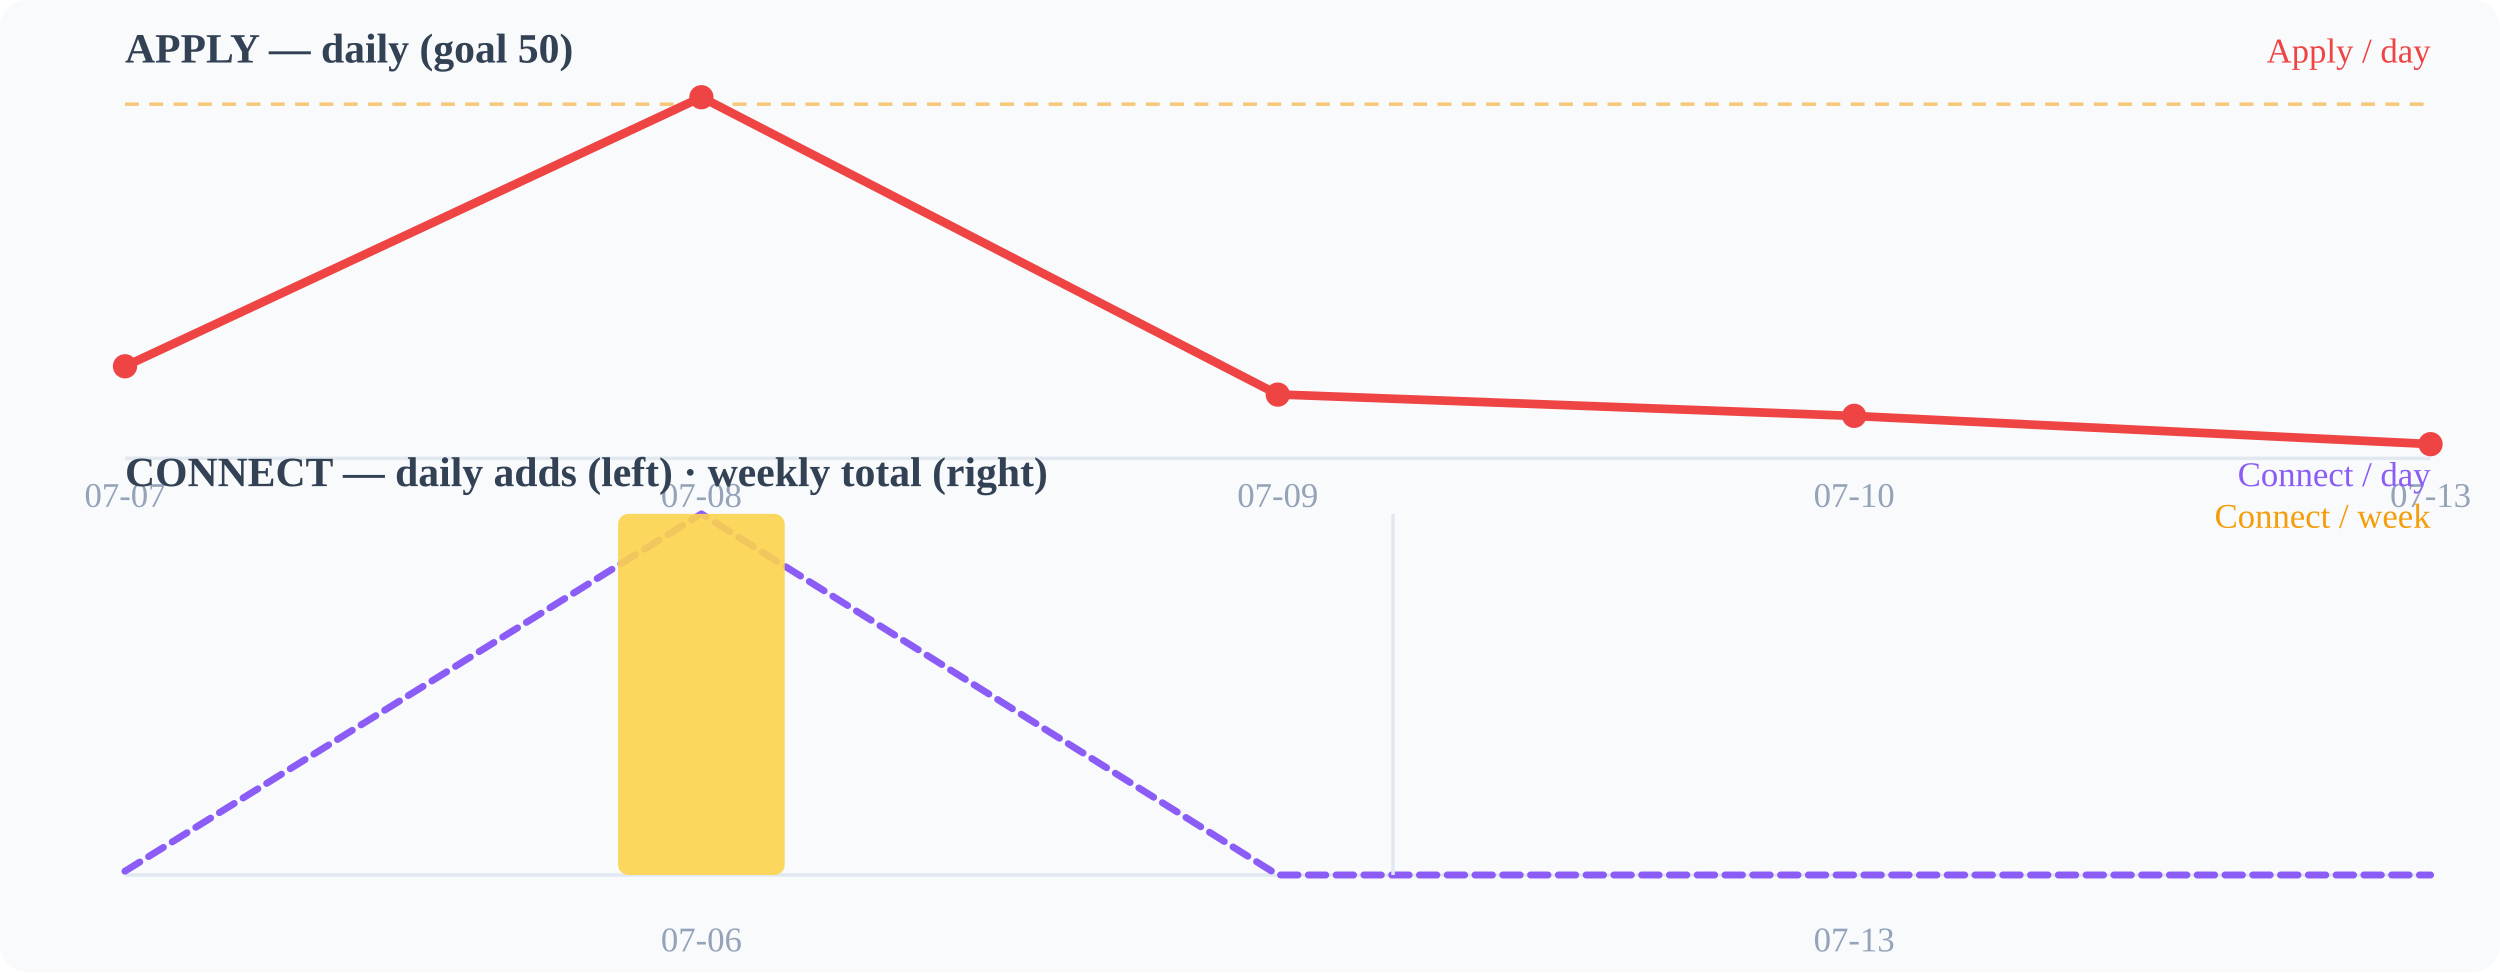
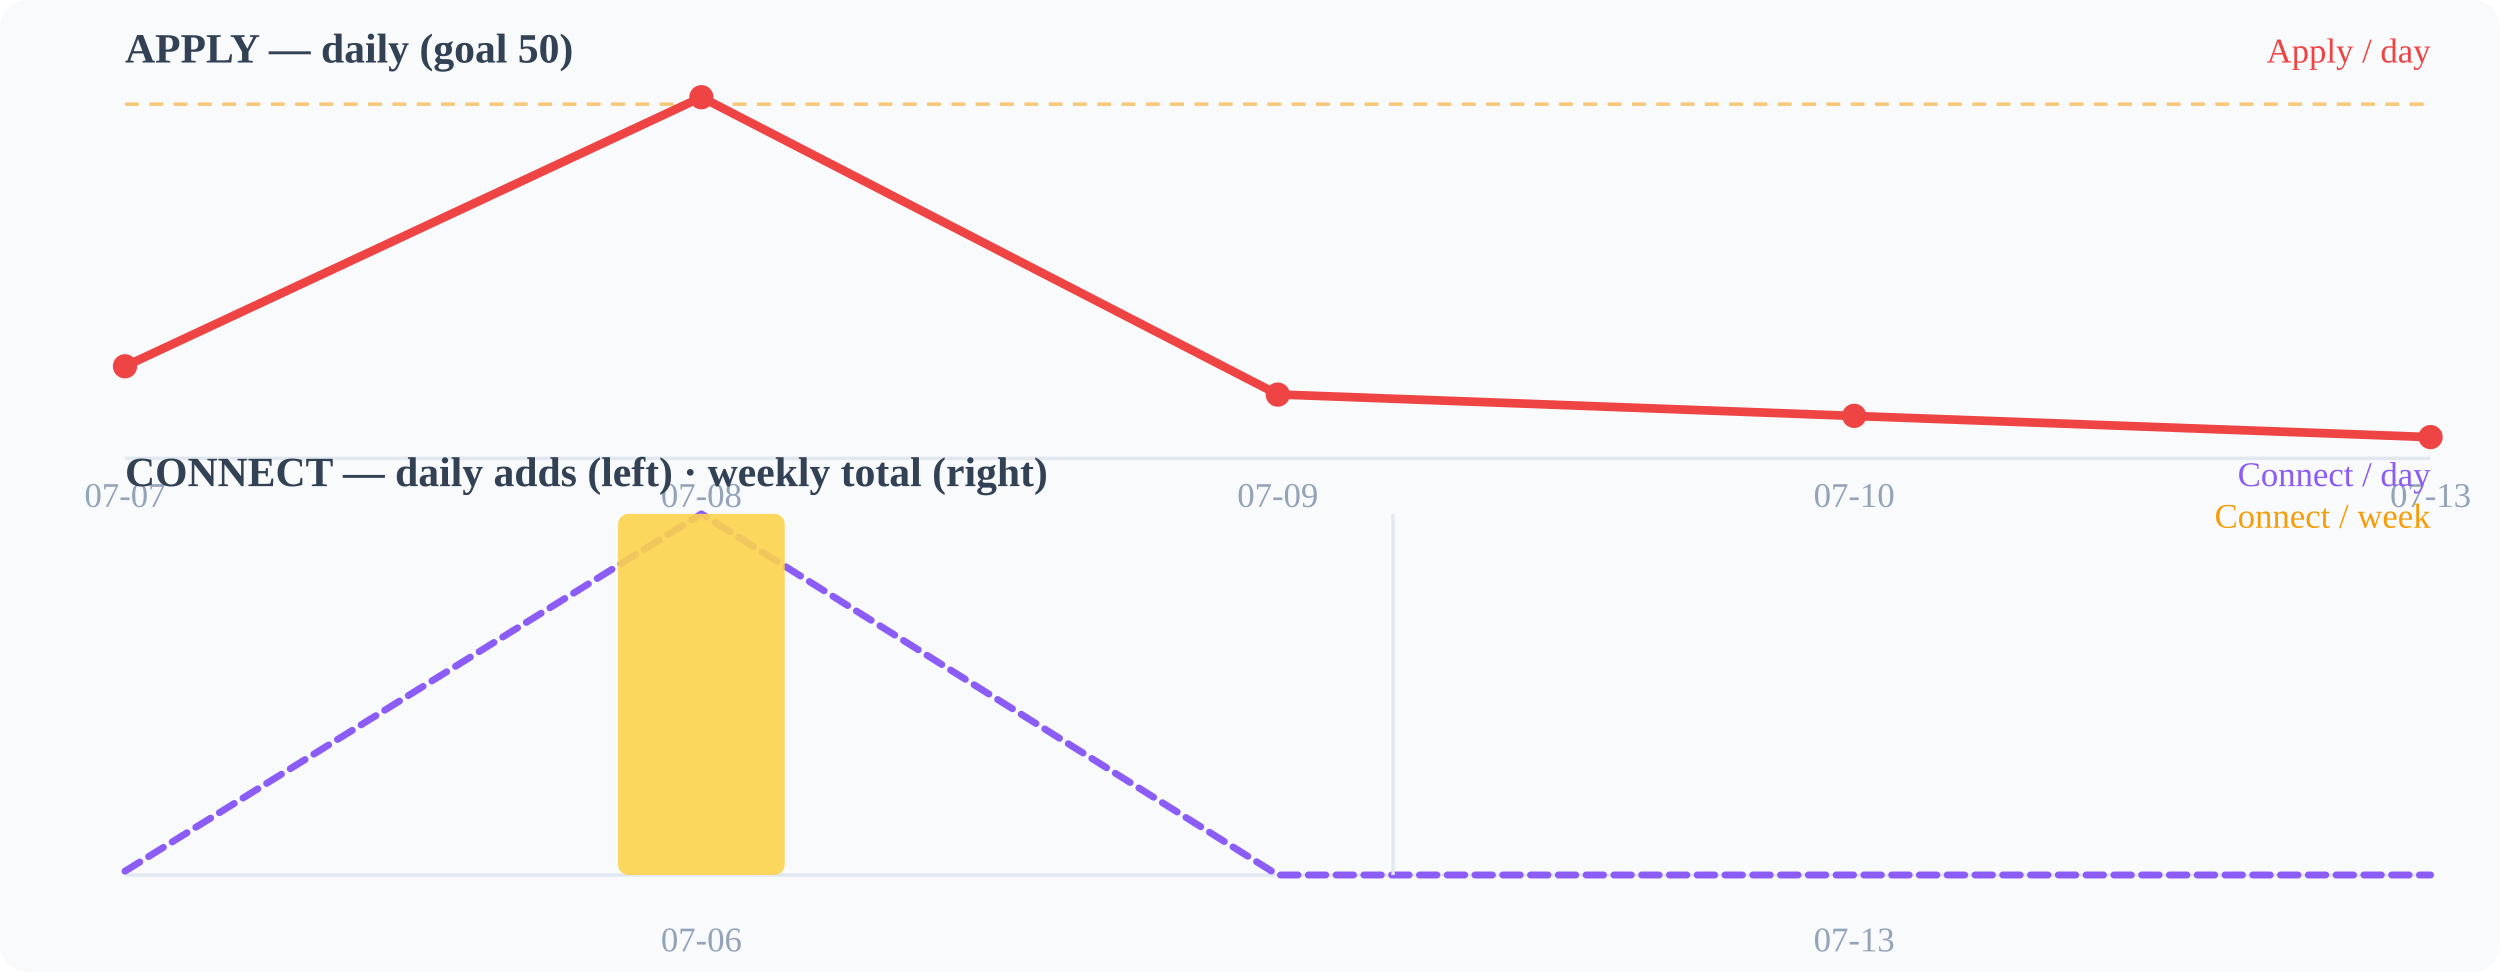
<svg xmlns="http://www.w3.org/2000/svg" width="720" height="280" viewBox="0 0 720 280">
  <rect width="720" height="280" fill="#f8fafc" rx="8" />
  <text x="36" y="18" font-size="12" font-weight="600" fill="#334155">APPLY — daily (goal 50)</text>
  <line x1="36" y1="132" x2="700" y2="132" stroke="#e2e8f0" stroke-width="1" />
  <line x1="36" y1="30.0" x2="700" y2="30.0" stroke="#f59e0b" stroke-width="1" stroke-dasharray="4 3" opacity="0.55" />
-   <polyline points="36.0,105.5 202.0,28.0 368.0,113.6 534.0,119.8 700.0,127.9" fill="none" stroke="#ef4444" stroke-width="2.5" stroke-linecap="round" stroke-linejoin="round" />
+   <polyline points="36.0,105.5 202.0,28.0 368.0,113.6 534.0,119.8 700.0,125.9" fill="none" stroke="#ef4444" stroke-width="2.5" stroke-linecap="round" stroke-linejoin="round" />
  <circle cx="36" cy="105.49" r="3.5" fill="#ef4444" />
  <circle cx="202" cy="28" r="3.5" fill="#ef4444" />
  <circle cx="368" cy="113.647" r="3.5" fill="#ef4444" />
  <circle cx="534" cy="119.765" r="3.5" fill="#ef4444" />
-   <circle cx="700" cy="127.922" r="3.5" fill="#ef4444" />
+   <circle cx="700" cy="125.882" r="3.5" fill="#ef4444" />
  <text x="36" y="146" font-size="10" fill="#94a3b8" text-anchor="middle">07-07</text>
  <text x="202" y="146" font-size="10" fill="#94a3b8" text-anchor="middle">07-08</text>
  <text x="368" y="146" font-size="10" fill="#94a3b8" text-anchor="middle">07-09</text>
  <text x="534" y="146" font-size="10" fill="#94a3b8" text-anchor="middle">07-10</text>
  <text x="700" y="146" font-size="10" fill="#94a3b8" text-anchor="middle">07-13</text>
  <text x="36" y="140" font-size="12" font-weight="600" fill="#334155">CONNECT — daily adds (left) · weekly total (right)</text>
  <line x1="36" y1="252" x2="700" y2="252" stroke="#e2e8f0" stroke-width="1" />
  <polyline points="36.0,250.9 202.0,148.0 368.0,252.0 534.0,252.0 700.0,252.0" fill="none" stroke="#8b5cf6" stroke-width="2" stroke-linecap="round" stroke-linejoin="round" stroke-dasharray="5 3" />
  <rect x="178.0" y="148.0" width="48" height="104.0" rx="3" fill="#fcd34d" opacity="0.9" />
  <rect x="510.0" y="252.0" width="48" height="0.0" rx="3" fill="#f59e0b" opacity="0.9" />
  <line x1="401.2" y1="148" x2="401.2" y2="252" stroke="#e2e8f0" stroke-width="1" />
  <text x="202" y="274" font-size="10" fill="#94a3b8" text-anchor="middle">07-06</text>
  <text x="534" y="274" font-size="10" fill="#94a3b8" text-anchor="middle">07-13</text>
  <text x="700" y="18" font-size="10" fill="#ef4444" text-anchor="end">Apply / day</text>
  <text x="700" y="140" font-size="10" fill="#8b5cf6" text-anchor="end">Connect / day</text>
  <text x="700" y="152" font-size="10" fill="#f59e0b" text-anchor="end">Connect / week</text>
</svg>
